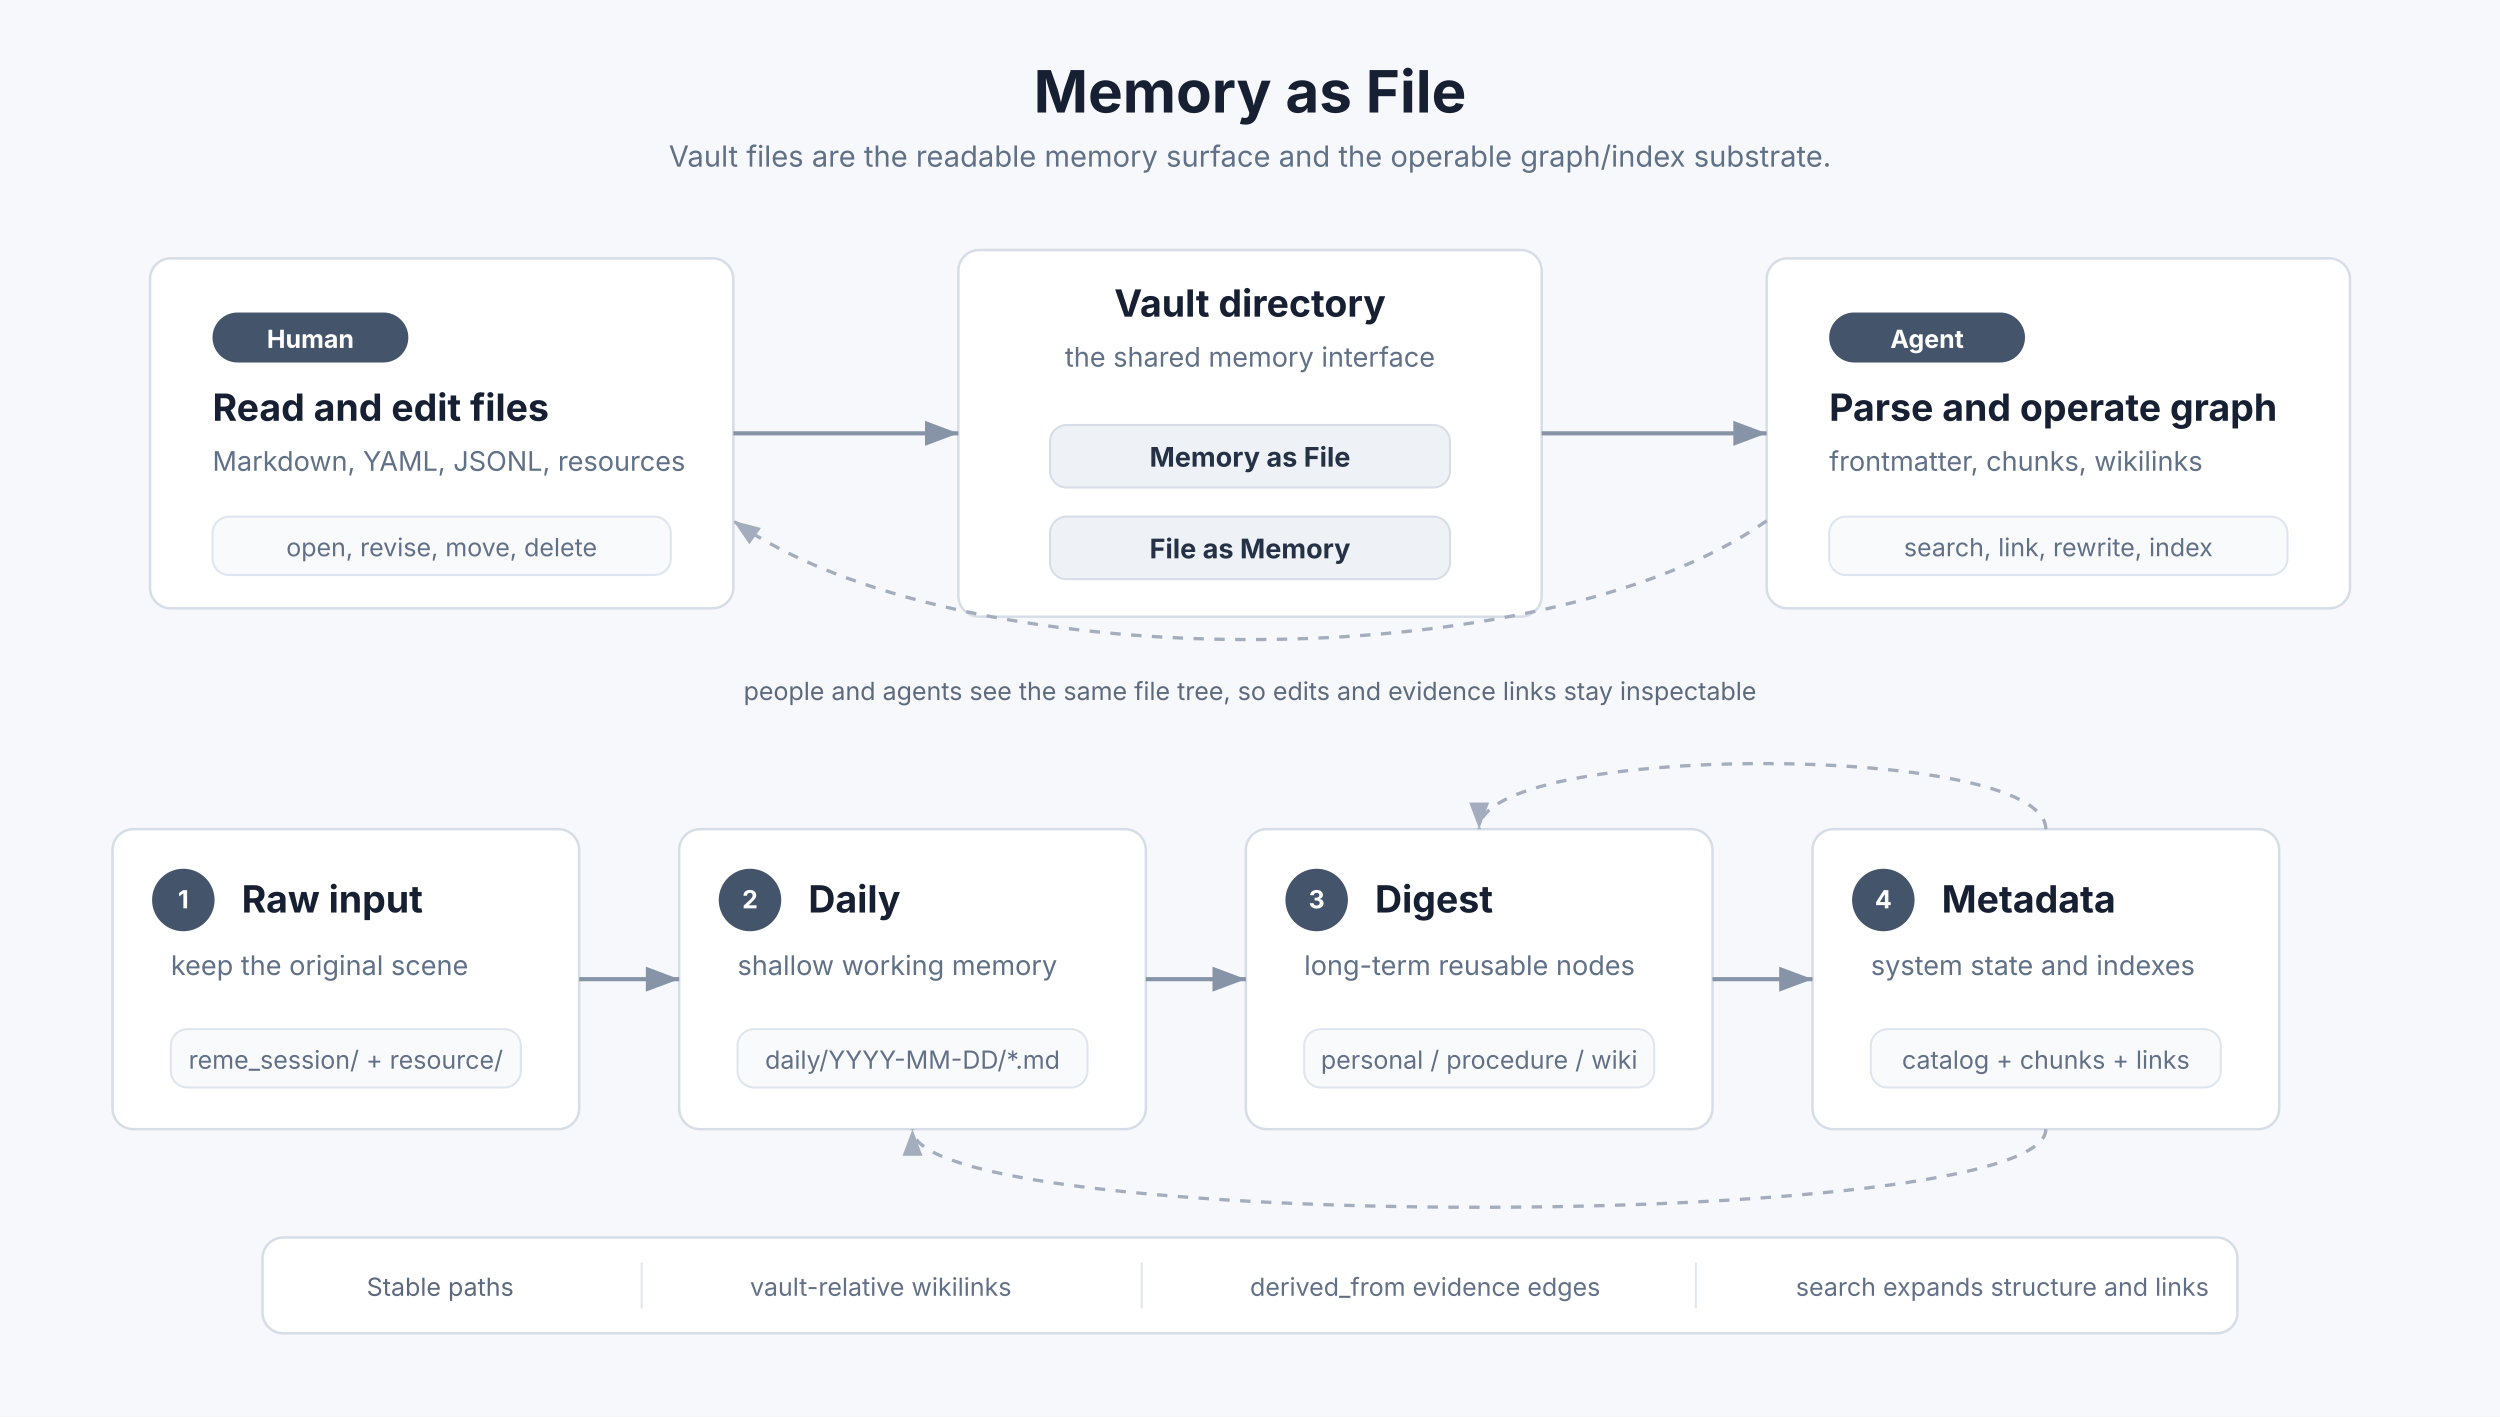
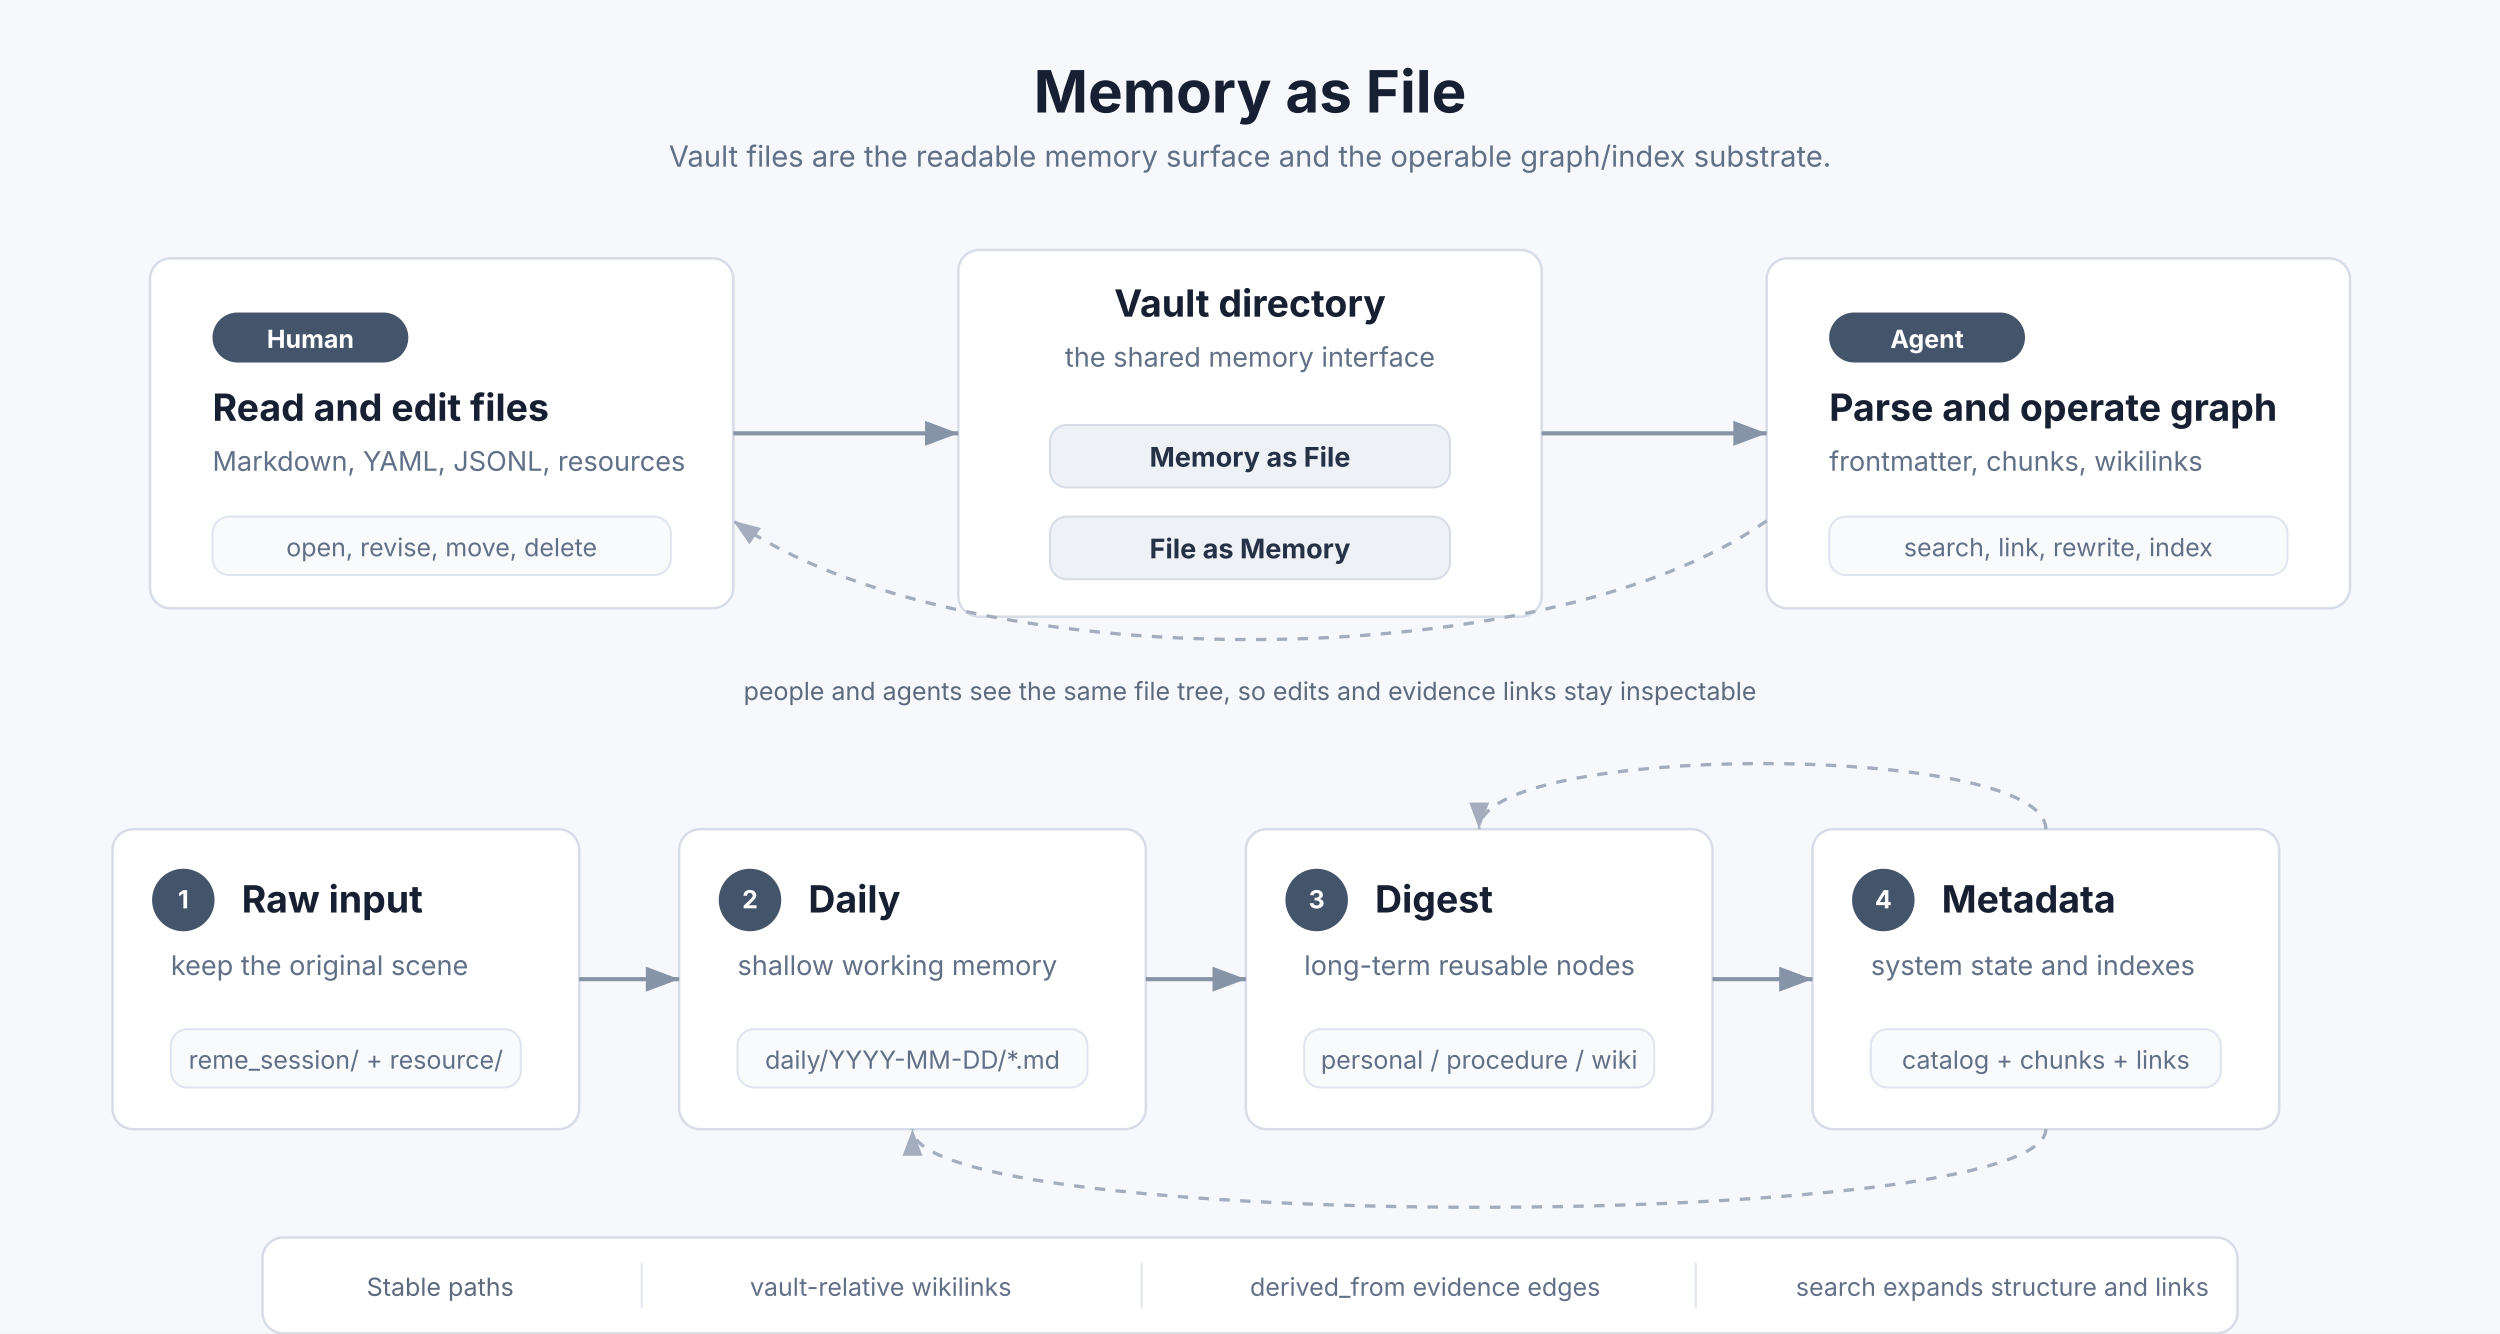
- <svg xmlns="http://www.w3.org/2000/svg" width="1200" height="680" viewBox="0 0 1200 680" role="img" aria-labelledby="title desc">
+ <svg xmlns="http://www.w3.org/2000/svg" width="1200" height="640" viewBox="0 0 1200 640" role="img" aria-labelledby="title desc">
  <defs>
    <style>
      .bg { fill: #f7f8fb; }
      .title { font: 700 28px -apple-system, BlinkMacSystemFont, "Segoe UI", sans-serif; fill: #172033; }
      .subtitle { font: 14px -apple-system, BlinkMacSystemFont, "Segoe UI", sans-serif; fill: #607086; }
      .section-title { font: 700 18px -apple-system, BlinkMacSystemFont, "Segoe UI", sans-serif; fill: #172033; }
      .section-subtitle { font: 13px -apple-system, BlinkMacSystemFont, "Segoe UI", sans-serif; fill: #607086; }
      .chip-title { font: 700 13px -apple-system, BlinkMacSystemFont, "Segoe UI", sans-serif; fill: #253246; }
      .chip-text { font: 12px -apple-system, BlinkMacSystemFont, "Segoe UI", sans-serif; fill: #627087; }
      .note { font: 12px -apple-system, BlinkMacSystemFont, "Segoe UI", sans-serif; fill: #5d6a7d; }
      .label { font: 700 12px -apple-system, BlinkMacSystemFont, "Segoe UI", sans-serif; fill: #ffffff; }
      .panel { fill: #ffffff; stroke: #d7dde7; stroke-width: 1.2; rx: 10; ry: 10; }
      .chip { fill: #f9fafc; stroke: #dfe5ee; stroke-width: 1; rx: 8; ry: 8; }
      .badge { fill: #44546a; }
      .soft { fill: #eef2f7; stroke: #d7dde7; stroke-width: 1; rx: 8; ry: 8; }
      .arrow { stroke: #8794a8; stroke-width: 2; fill: none; marker-end: url(#arrow); }
      .soft-arrow { stroke: #a3adbd; stroke-width: 1.6; stroke-dasharray: 5 5; fill: none; marker-end: url(#arrow-soft); }
      .line { stroke: #e1e6ee; stroke-width: 1; }
    </style>
    <marker id="arrow" markerWidth="10" markerHeight="10" refX="8" refY="3" orient="auto" markerUnits="strokeWidth">
      <path d="M0,0 L0,6 L8,3 z" fill="#8794a8" />
    </marker>
    <marker id="arrow-soft" markerWidth="10" markerHeight="10" refX="8" refY="3" orient="auto" markerUnits="strokeWidth">
      <path d="M0,0 L0,6 L8,3 z" fill="#a3adbd" />
    </marker>
  </defs>
-   <rect class="bg" x="0" y="0" width="1200" height="680" />
+   <rect class="bg" x="0" y="0" width="1200" height="640" />
  <text class="title" x="600" y="54" text-anchor="middle">Memory as File</text>
  <text class="subtitle" x="600" y="80" text-anchor="middle">Vault files are the readable memory surface and the operable graph/index substrate.</text>
  <rect class="panel" x="72" y="124" width="280" height="168" />
  <rect class="badge" x="102" y="150" width="94" height="24" rx="12" ry="12" />
  <text class="label" x="149" y="167" text-anchor="middle">Human</text>
  <text class="section-title" x="102" y="202">Read and edit files</text>
  <text class="section-subtitle" x="102" y="226">Markdown, YAML, JSONL, resources</text>
  <rect class="chip" x="102" y="248" width="220" height="28" />
  <text class="chip-text" x="212" y="267" text-anchor="middle">open, revise, move, delete</text>
  <rect class="panel" x="460" y="120" width="280" height="176" />
  <text class="section-title" x="600" y="152" text-anchor="middle">Vault directory</text>
  <text class="section-subtitle" x="600" y="176" text-anchor="middle">the shared memory interface</text>
  <rect class="soft" x="504" y="204" width="192" height="30" />
  <text class="chip-title" x="600" y="224" text-anchor="middle">Memory as File</text>
  <rect class="soft" x="504" y="248" width="192" height="30" />
  <text class="chip-title" x="600" y="268" text-anchor="middle">File as Memory</text>
  <rect class="panel" x="848" y="124" width="280" height="168" />
  <rect class="badge" x="878" y="150" width="94" height="24" rx="12" ry="12" />
  <text class="label" x="925" y="167" text-anchor="middle">Agent</text>
  <text class="section-title" x="878" y="202">Parse and operate graph</text>
  <text class="section-subtitle" x="878" y="226">frontmatter, chunks, wikilinks</text>
  <rect class="chip" x="878" y="248" width="220" height="28" />
  <text class="chip-text" x="988" y="267" text-anchor="middle">search, link, rewrite, index</text>
  <path class="arrow" d="M352 208 H460" />
  <path class="arrow" d="M740 208 H848" />
  <path class="soft-arrow" d="M848 250 C740 326 460 326 352 250" />
  <text class="note" x="600" y="336" text-anchor="middle">people and agents see the same file tree, so edits and evidence links stay inspectable</text>
  <rect class="panel" x="54" y="398" width="224" height="144" />
  <circle class="badge" cx="88" cy="432" r="15" />
  <text class="label" x="88" y="436" text-anchor="middle">1</text>
  <text class="section-title" x="116" y="438">Raw input</text>
  <text class="section-subtitle" x="82" y="468">keep the original scene</text>
  <rect class="chip" x="82" y="494" width="168" height="28" />
  <text class="chip-text" x="166" y="513" text-anchor="middle">reme_session/ + resource/</text>
  <rect class="panel" x="326" y="398" width="224" height="144" />
  <circle class="badge" cx="360" cy="432" r="15" />
  <text class="label" x="360" y="436" text-anchor="middle">2</text>
  <text class="section-title" x="388" y="438">Daily</text>
  <text class="section-subtitle" x="354" y="468">shallow working memory</text>
  <rect class="chip" x="354" y="494" width="168" height="28" />
  <text class="chip-text" x="438" y="513" text-anchor="middle">daily/YYYY-MM-DD/*.md</text>
  <rect class="panel" x="598" y="398" width="224" height="144" />
  <circle class="badge" cx="632" cy="432" r="15" />
  <text class="label" x="632" y="436" text-anchor="middle">3</text>
  <text class="section-title" x="660" y="438">Digest</text>
  <text class="section-subtitle" x="626" y="468">long-term reusable nodes</text>
  <rect class="chip" x="626" y="494" width="168" height="28" />
  <text class="chip-text" x="710" y="513" text-anchor="middle">personal / procedure / wiki</text>
  <rect class="panel" x="870" y="398" width="224" height="144" />
  <circle class="badge" cx="904" cy="432" r="15" />
  <text class="label" x="904" y="436" text-anchor="middle">4</text>
  <text class="section-title" x="932" y="438">Metadata</text>
  <text class="section-subtitle" x="898" y="468">system state and indexes</text>
  <rect class="chip" x="898" y="494" width="168" height="28" />
  <text class="chip-text" x="982" y="513" text-anchor="middle">catalog + chunks + links</text>
  <path class="arrow" d="M278 470 H326" />
  <path class="arrow" d="M550 470 H598" />
  <path class="arrow" d="M822 470 H870" />
  <path class="soft-arrow" d="M982 398 C982 356 710 356 710 398" />
  <path class="soft-arrow" d="M982 542 C982 592 438 592 438 542" />
  <rect class="panel" x="126" y="594" width="948" height="46" />
  <text class="note" x="176" y="622">Stable paths</text>
  <line class="line" x1="308" y1="606" x2="308" y2="628" />
  <text class="chip-text" x="360" y="622">vault-relative wikilinks</text>
  <line class="line" x1="548" y1="606" x2="548" y2="628" />
  <text class="chip-text" x="600" y="622">derived_from evidence edges</text>
  <line class="line" x1="814" y1="606" x2="814" y2="628" />
  <text class="chip-text" x="862" y="622">search expands structure and links</text>
</svg>
